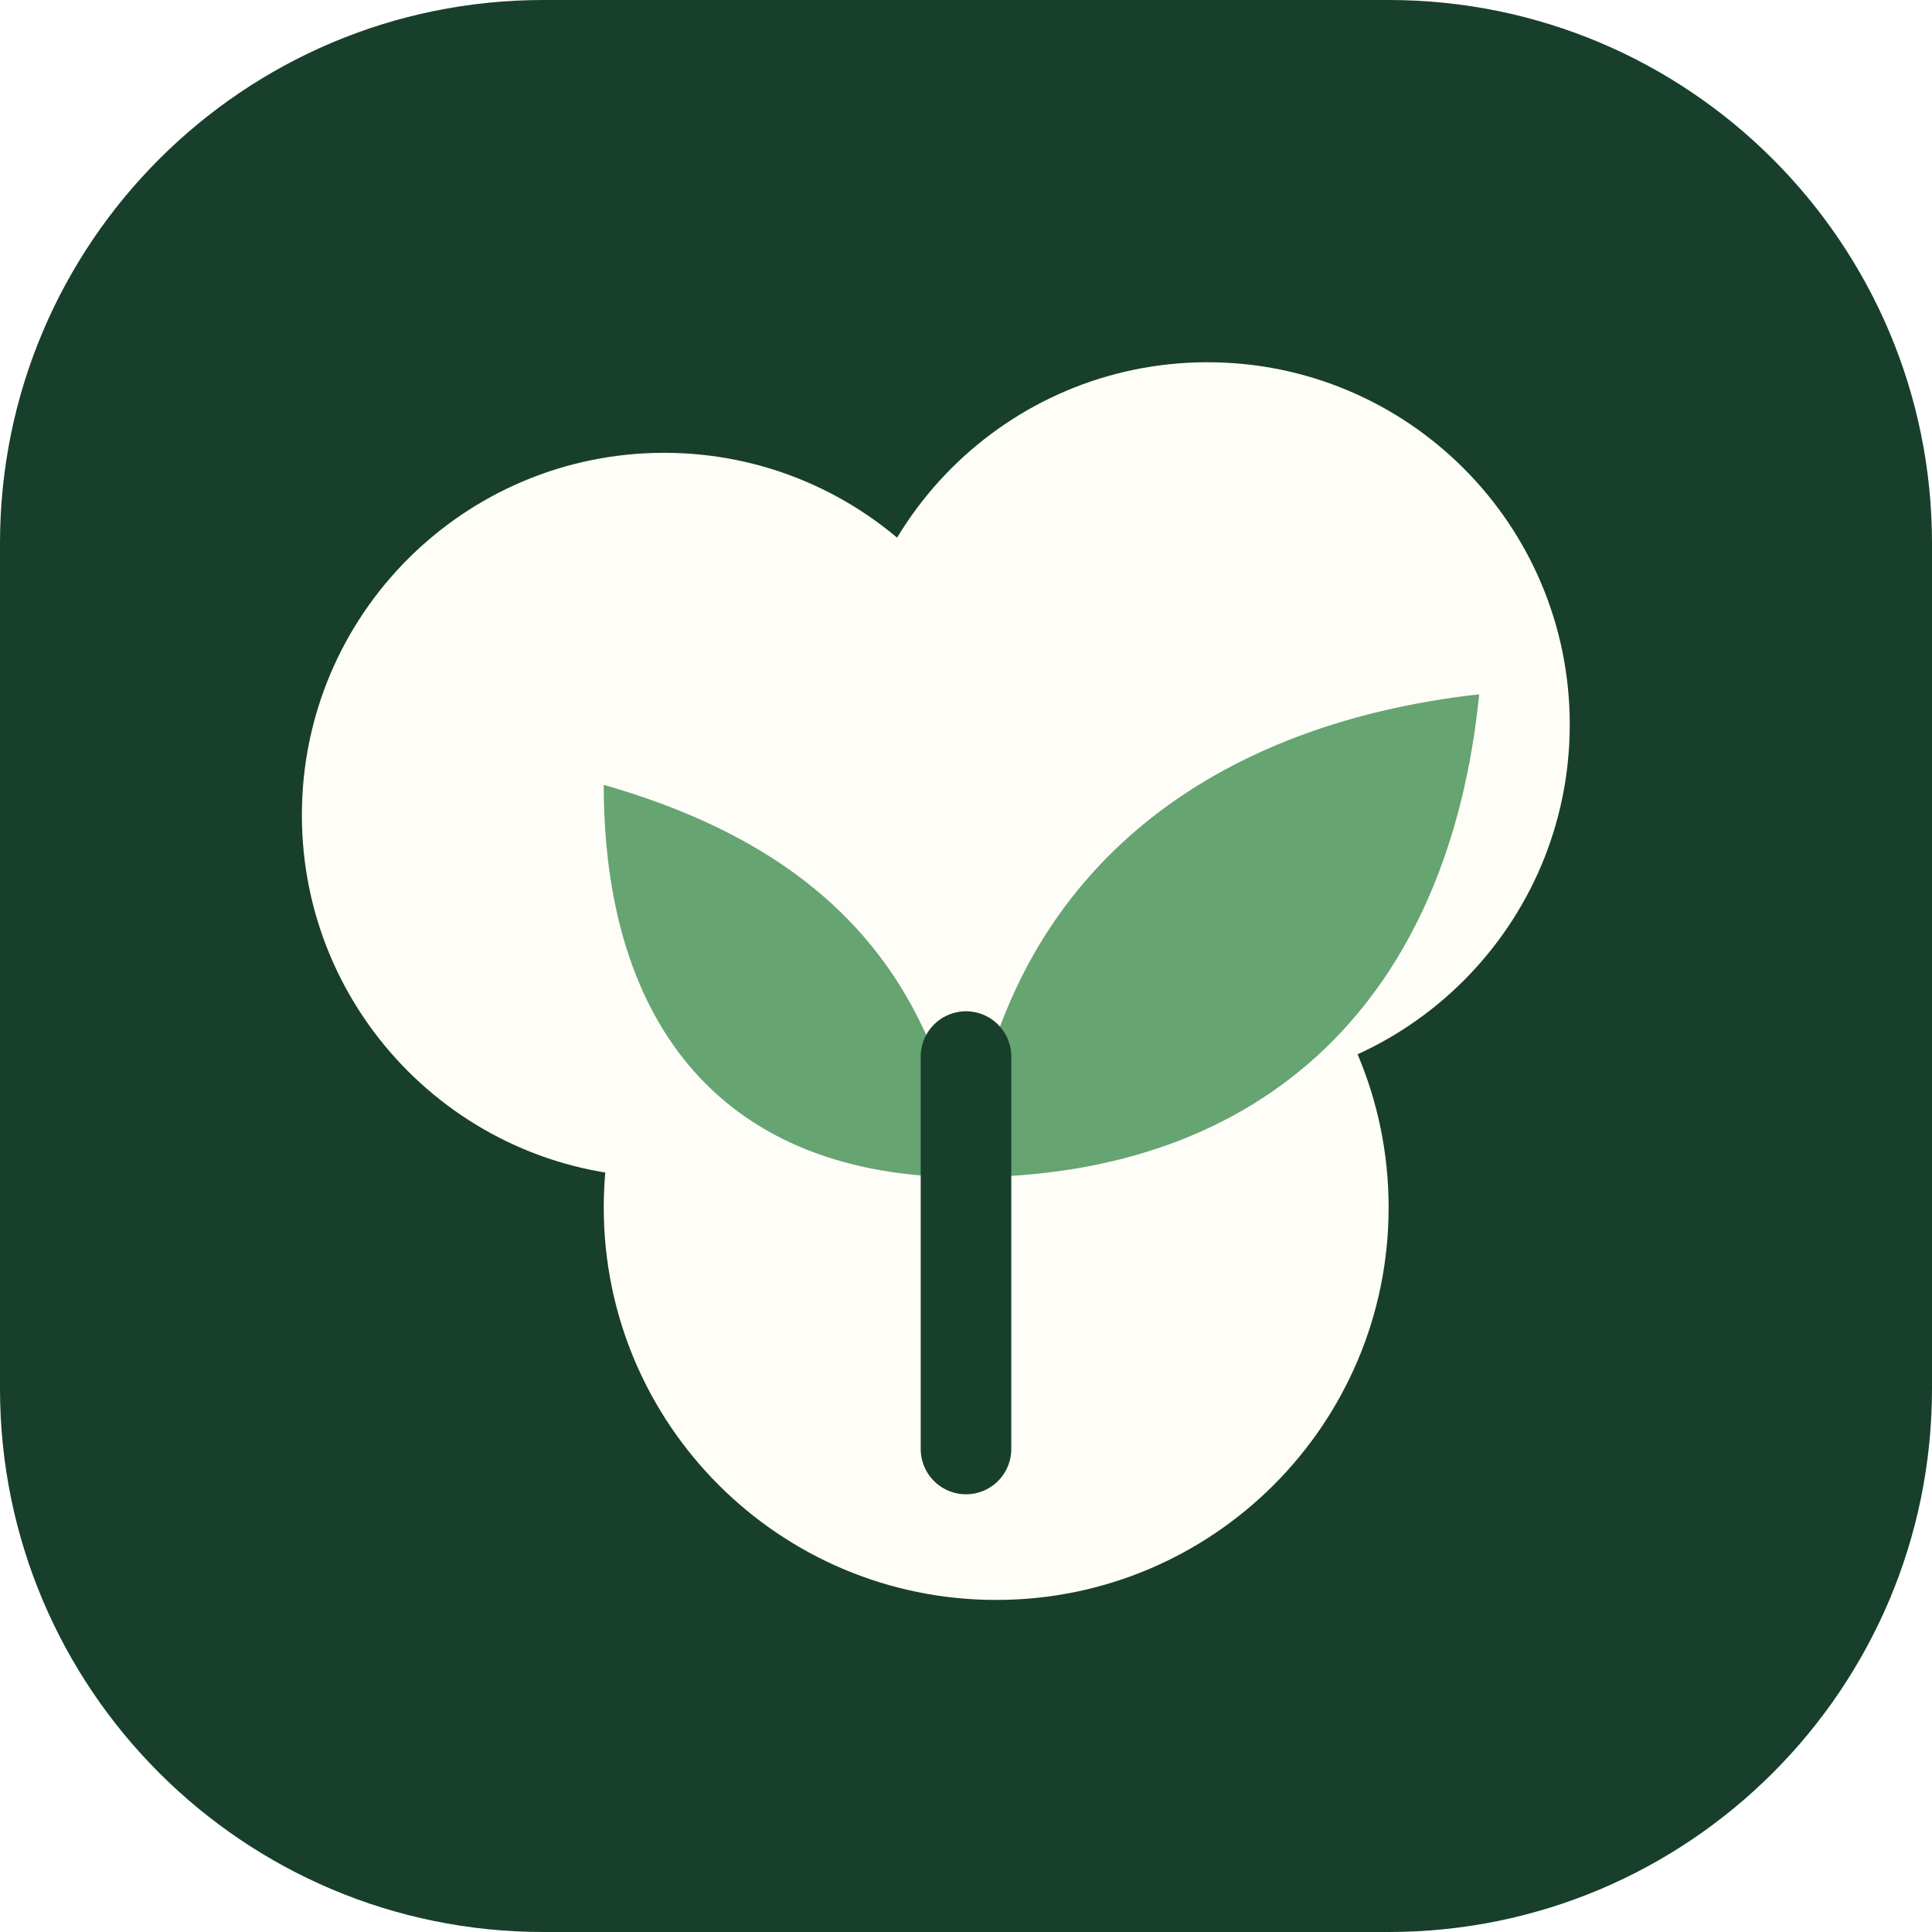
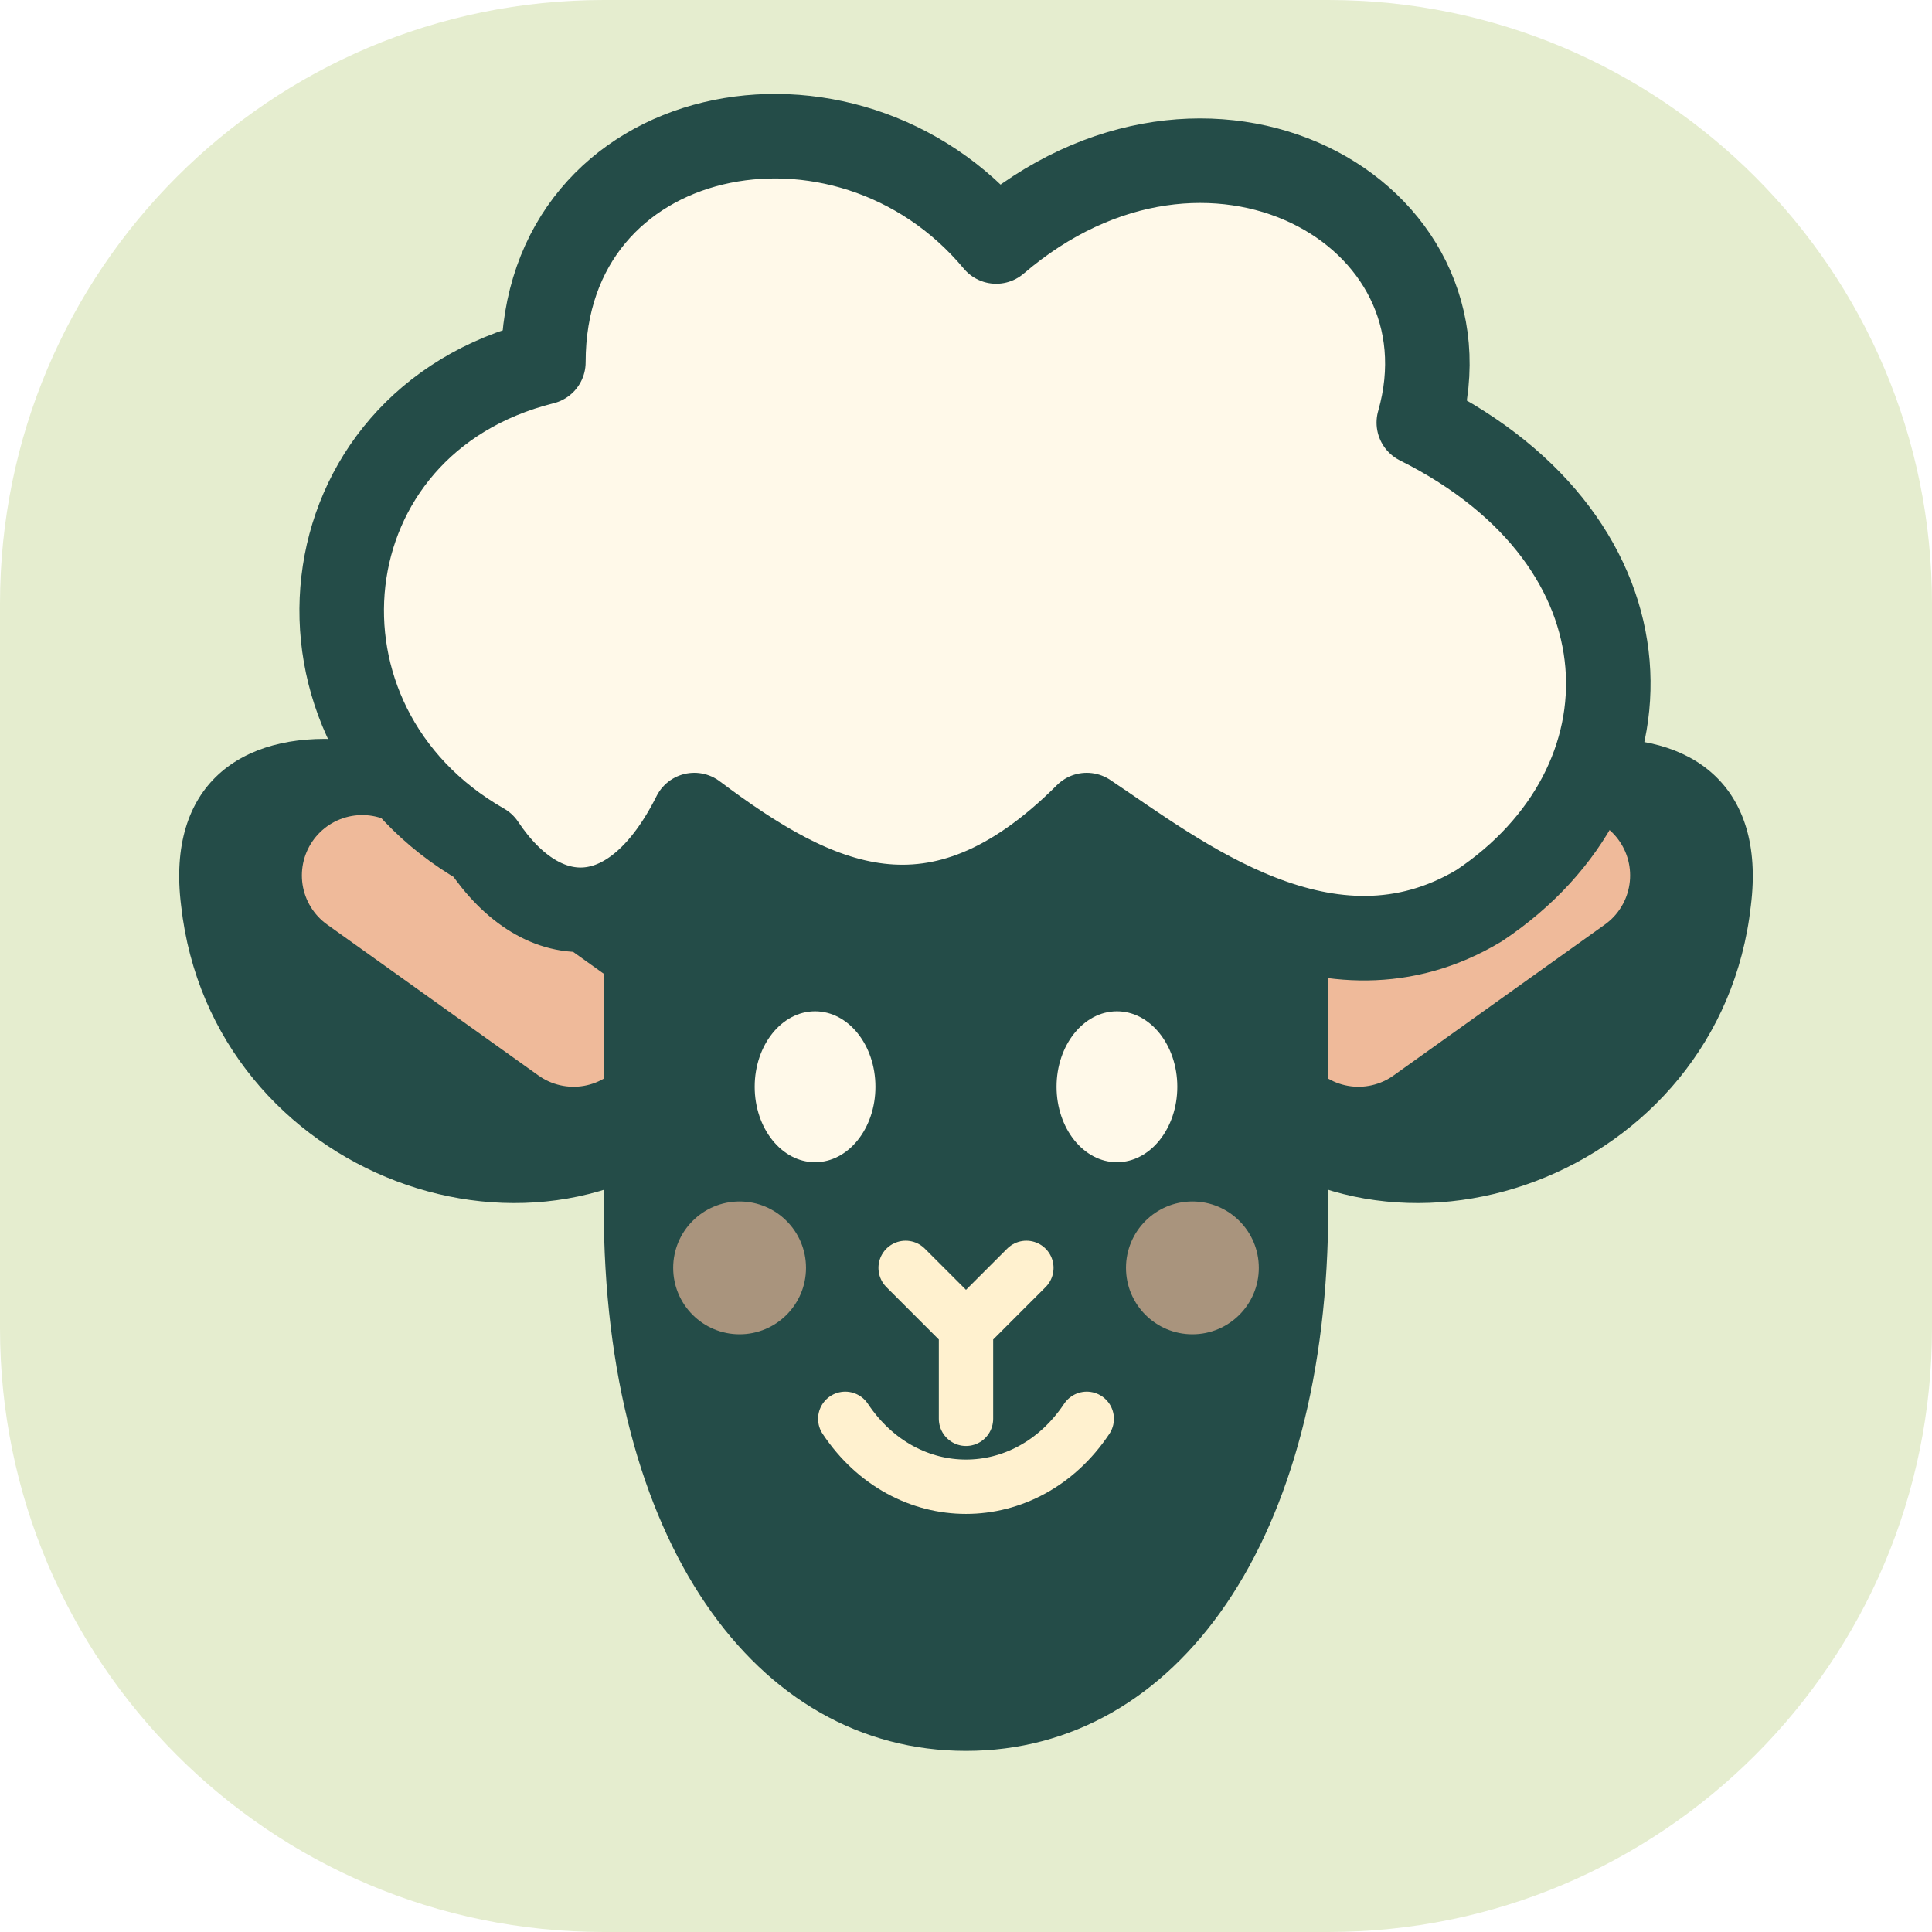
- <svg xmlns="http://www.w3.org/2000/svg" viewBox="0 0 64 64">
-   <rect width="64" height="64" rx="18" fill="#173f2c" />
-   <circle cx="22" cy="27" r="12" fill="#fffdf8" />
-   <circle cx="40" cy="24" r="12" fill="#fffdf8" />
-   <circle cx="33" cy="40" r="13" fill="#fffdf8" />
-   <path d="M32 39c1-10 8-15 17-16-1 10-7 16-17 16Zm0 0c-1-7-5-11-12-13 0 8 4 13 12 13Z" fill="#66a472" />
-   <path d="M32 35v13" stroke="#173f2c" stroke-width="3" stroke-linecap="round" />
+ <svg xmlns="http://www.w3.org/2000/svg" viewBox="0 0 64 64" fill="none">
+   <rect width="64" height="64" rx="20" fill="#e5edcf" />
+   <path d="M22 31C16 23 5 22 6 30c1 9 12 13 18 7m18-6c6-8 17-9 16-1-1 9-12 13-18 7" fill="#244c48" />
+   <path d="m12 29 7 5m33-5-7 5" stroke="#efba9a" stroke-width="4" stroke-linecap="round" />
+   <path d="M20 27c0-10 24-10 24 0v13c0 11-5 18-12 18s-12-7-12-18V27Z" fill="#244c48" />
+   <path d="M16 28C9 24 10 14 18 12c0-8 10-10 15-4 7-6 16-1 14 6 8 4 8 12 2 16-5 3-10-1-13-3-5 5-9 3-13 0-2 4-5 4-7 1Z" fill="#fff9e9" stroke="#244c48" stroke-width="2.8" stroke-linejoin="round" />
+   <ellipse cx="27" cy="36" rx="2" ry="2.5" fill="#fff9e9" />
+   <ellipse cx="37" cy="36" rx="2" ry="2.5" fill="#fff9e9" />
+   <circle cx="24.5" cy="42" r="2.2" fill="#efba9a" opacity=".65" />
+   <circle cx="39.5" cy="42" r="2.2" fill="#efba9a" opacity=".65" />
+   <path d="m30 42 2 2 2-2m-2 2v3m-4 0c2 3 6 3 8 0" stroke="#fff1cf" stroke-width="1.8" stroke-linecap="round" stroke-linejoin="round" />
</svg>
